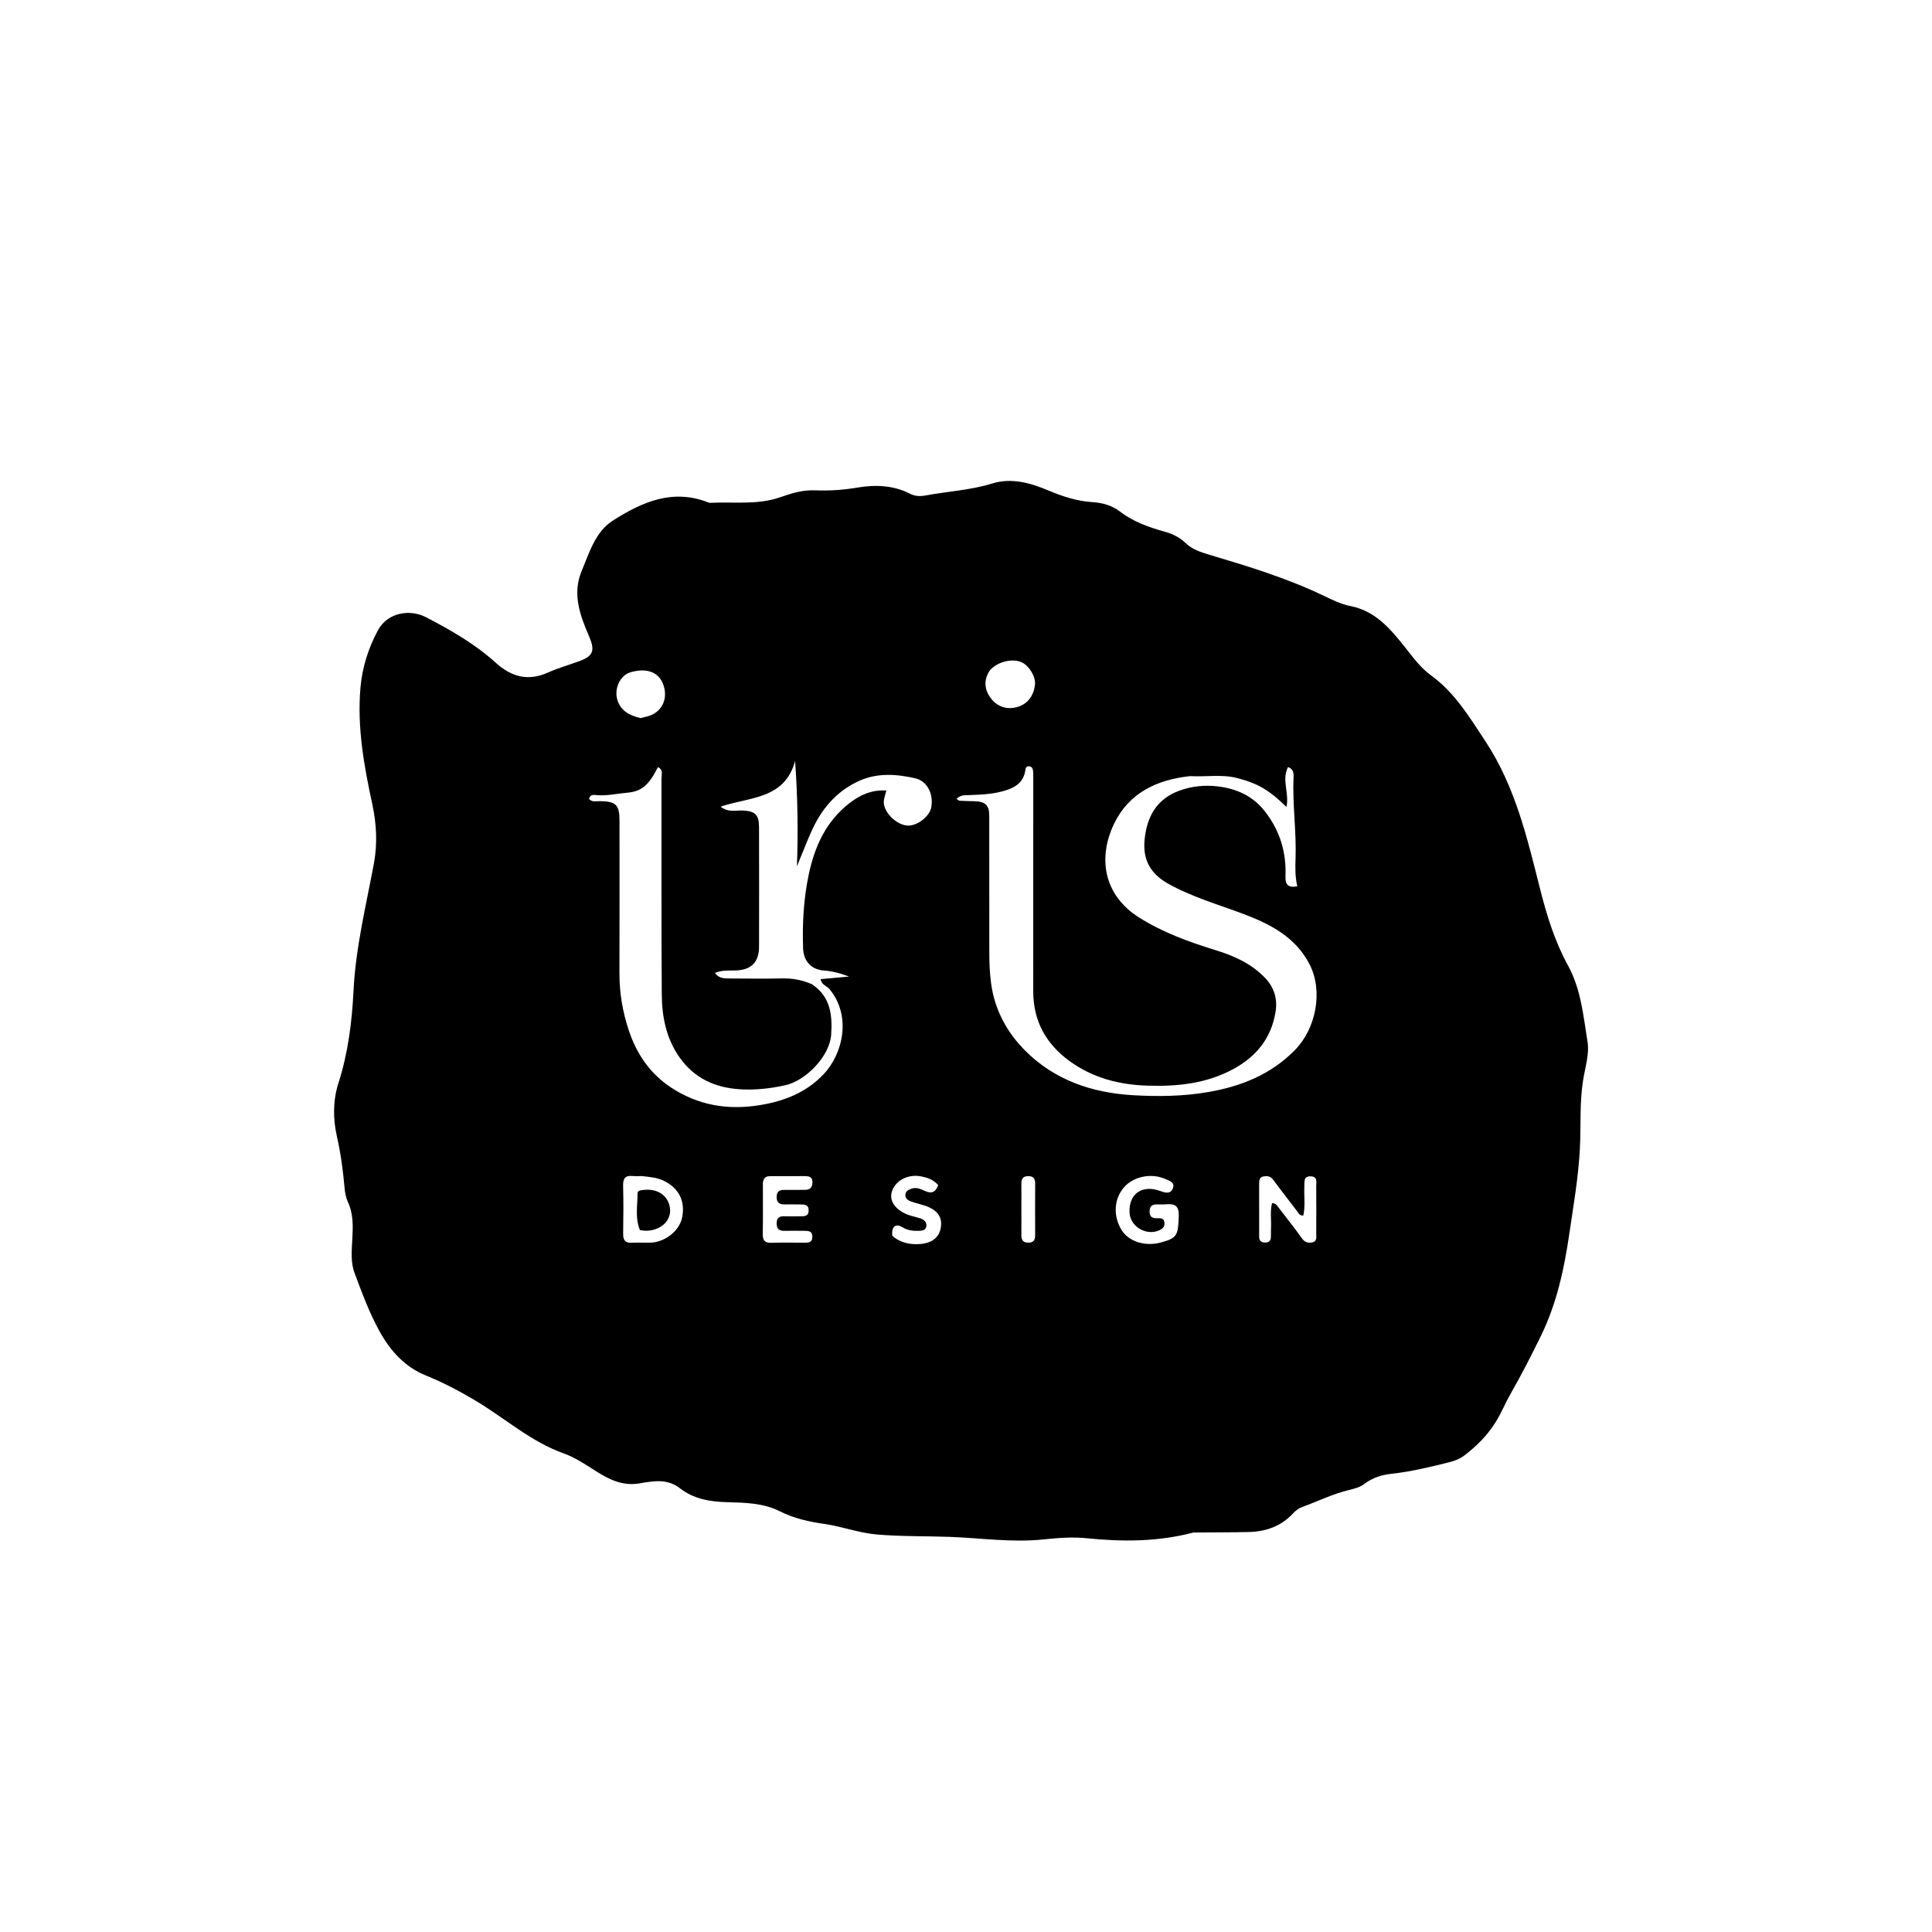
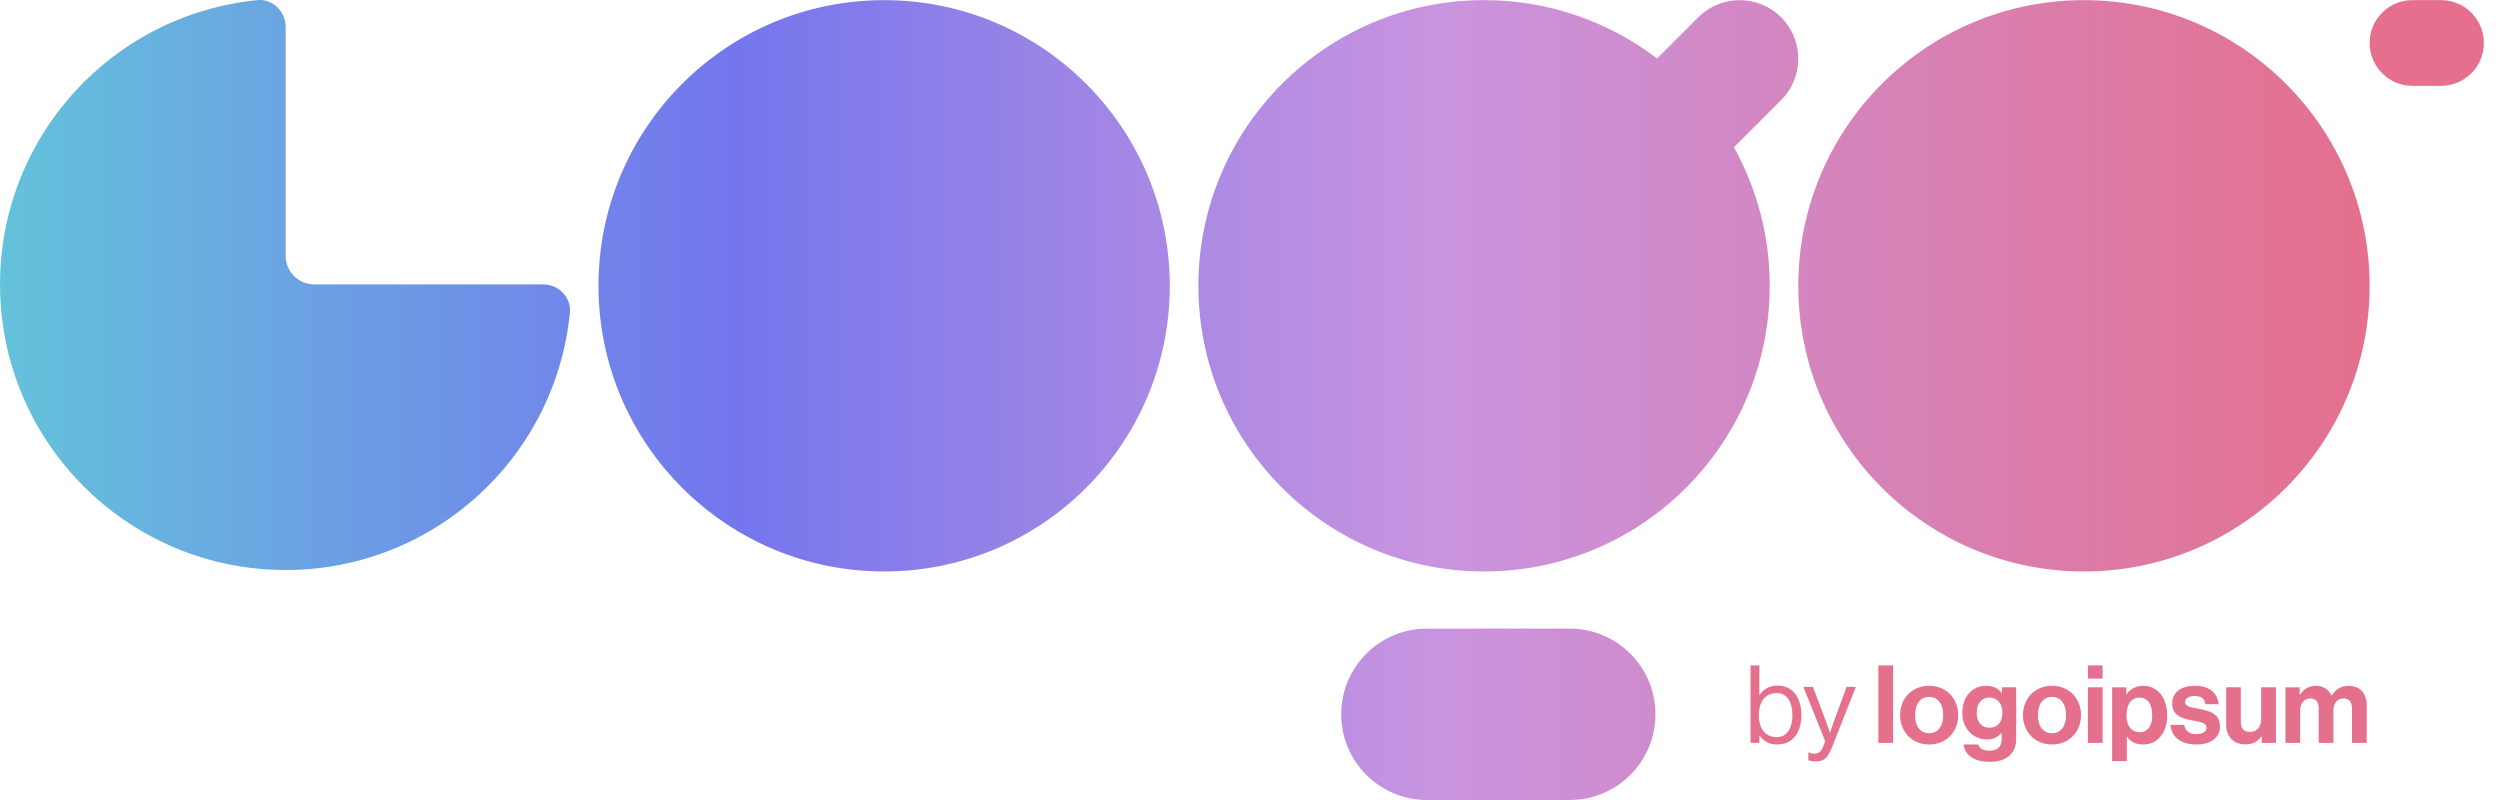
- <svg xmlns="http://www.w3.org/2000/svg" version="1.1" id="Layer_1" x="100px" y="100px" width="100%" viewBox="10 10 1024 1024" enable-background="new 10 10 1024 1024" xml:space="preserve">
-   <path fill="#000000" opacity="1" stroke="none" d=" M642.555,822.261   C623.646,827.25 604.93,827.205 586.091,825.307   C578.441,824.536 570.785,825.113 563.151,825.922   C546.482,827.688 529.896,825.185 513.29,824.575   C500.49,824.105 487.671,824.41 474.855,823.324   C465.254,822.511 456.374,819.076 446.995,817.726   C438.761,816.541 430.86,814.829 423.19,810.956   C414.658,806.647 404.806,806.426 395.312,806.181   C386.262,805.947 377.622,804.486 370.398,798.82   C363.569,793.463 355.995,795.055 348.801,796.247   C340.041,797.699 332.859,794.17 326.274,789.994   C320.665,786.437 314.908,782.526 308.993,780.424   C291.346,774.153 277.663,761.677 262.018,752.358   C253.521,747.296 244.892,742.742 235.795,739.076   C224.47,734.513 216.836,725.842 211.256,715.79   C205.795,705.951 201.837,695.216 197.892,684.624   C195.803,679.014 196.412,672.765 196.734,666.8   C197.097,660.093 197.35,653.537 194.435,647.187   C193.346,644.816 192.835,642.062 192.608,639.435   C191.806,630.161 190.541,621.057 188.484,611.894   C186.477,602.956 186.446,593.214 189.344,584.193   C194.489,568.179 196.553,551.689 197.378,535.063   C198.516,512.143 204.03,490.015 208.186,467.614   C210.098,457.308 209.595,446.749 207.342,436.329   C202.936,415.948 199.224,395.427 201.056,374.442   C201.988,363.764 205.193,353.567 210.298,344.101   C215.613,334.245 227.682,332.946 235.626,337.063   C248.765,343.872 261.695,351.259 272.783,361.286   C280.96,368.679 289.773,371.23 300.305,366.517   C305.763,364.076 311.576,362.435 317.206,360.371   C324.773,357.598 325.288,354.426 322.225,347.292   C317.506,336.299 313.155,324.865 318.298,312.618   C322.415,302.811 325.497,291.882 334.907,285.875   C350.201,276.112 366.47,268.889 385.261,276.251   C385.57,276.372 385.905,276.533 386.22,276.517   C398.716,275.853 411.453,277.81 423.615,273.523   C429.635,271.402 435.601,269.618 442.092,269.888   C449.579,270.2 456.962,269.687 464.442,268.427   C473.822,266.847 483.417,267.122 492.287,271.678   C494.929,273.035 497.685,273.152 500.559,272.613   C512.304,270.41 524.29,269.86 535.859,266.271   C546.205,263.061 556.329,266.006 565.989,270.083   C573.41,273.215 580.928,275.633 589.055,276.141   C594.253,276.465 599.35,277.862 603.548,281.085   C610.728,286.598 619.001,289.488 627.543,291.879   C631.608,293.017 635.296,294.831 638.379,297.814   C641.845,301.166 646.267,302.615 650.777,303.962   C671.514,310.154 692.216,316.435 711.806,325.862   C716.294,328.022 720.945,330.282 725.769,331.224   C739.053,333.816 747.008,343.422 754.633,352.987   C758.909,358.349 762.783,363.838 768.401,367.905   C781.134,377.122 789.07,390.4 797.464,403.151   C813.028,426.798 819.419,453.972 826.212,480.923   C829.768,495.029 834.046,508.936 841.043,521.679   C848.01,534.368 849.182,548.406 851.414,562.085   C852.492,568.694 850.11,575.917 849.027,582.82   C847.158,594.725 847.988,606.757 847.374,618.713   C846.586,634.069 843.949,649.039 841.735,664.17   C839.01,682.787 835.08,700.873 826.83,717.813   C821.731,728.283 816.396,738.661 810.628,748.773   C807.828,753.681 805.744,758.915 802.725,763.745   C798.301,770.825 792.652,776.461 786.122,781.434   C783.666,783.304 780.898,784.327 777.969,785.057   C767.96,787.549 757.949,789.995 747.657,791.124   C742.48,791.692 737.547,793.141 733.289,796.408   C730.862,798.271 727.897,799.031 724.986,799.733   C716.35,801.815 708.408,805.775 700.112,808.771   C698.176,809.47 696.651,810.722 695.27,812.206   C688.981,818.96 680.952,821.768 671.985,821.997   C662.328,822.245 652.662,822.144 642.555,822.261  M640.716,421.36   C623.165,423.252 608.297,430.285 600.45,446.68   C591.85,464.65 594.796,484.395 613.858,496.378   C626.453,504.296 640.365,509.308 654.512,513.676   C664.308,516.7 673.447,520.852 680.663,528.46   C685.354,533.406 687.111,539.431 686.126,545.91   C683.985,559.997 676.024,569.983 663.533,576.703   C649.254,584.385 633.927,585.93 618.093,585.413   C603.149,584.925 589.282,581.361 577.005,572.47   C564.332,563.291 557.621,551.103 557.638,535.306   C557.679,497.978 557.653,460.651 557.65,423.324   C557.65,421.825 557.658,420.323 557.569,418.828   C557.481,417.369 556.887,416.152 555.22,416.147   C553.623,416.143 553.57,417.506 553.382,418.654   C552.496,424.082 548.839,426.944 544.005,428.605   C537.497,430.841 530.704,431.202 523.903,431.409   C521.517,431.482 519.046,431.252 516.984,433.435   C517.774,433.933 518.168,434.39 518.586,434.412   C521.243,434.551 523.905,434.589 526.565,434.669   C532.334,434.843 534.321,436.805 534.327,442.544   C534.352,466.54 534.331,490.536 534.352,514.532   C534.357,520.007 534.543,525.439 535.26,530.917   C537.109,545.039 543.561,556.984 553.268,566.758   C568.822,582.419 588.725,589.21 610.324,590.472   C623.711,591.255 637.172,591.113 650.579,588.777   C668.041,585.735 683.605,579.463 696.269,566.619   C707.459,555.271 711.381,535.581 704.215,521.356   C696.923,506.883 683.542,499.883 669.15,494.46   C655.669,489.38 641.761,485.455 629.06,478.326   C619.676,473.059 615.585,465.5 616.67,454.914   C617.917,442.757 623.054,433.464 635.167,429.042   C641.72,426.65 648.532,426.012 655.292,426.789   C665.105,427.917 673.821,431.732 680.192,439.753   C688.282,449.937 691.866,461.585 691.327,474.513   C691.151,478.751 692.687,480.696 697.581,479.771   C696.39,474.653 696.51,469.687 696.679,464.741   C697.17,450.423 694.941,436.179 695.62,421.859   C695.722,419.702 695.487,417.561 692.673,416.545   C689.177,423.365 693.449,430.341 691.856,437.696   C687.817,433.76 684.072,430.557 679.843,427.978   C675.392,425.265 670.54,423.62 665.526,422.339   C657.636,420.323 649.614,421.815 640.716,421.36  M440.429,531.704   C450.058,538.236 451.256,547.678 450.537,558.38   C449.764,569.904 436.996,582.848 426.19,585.212   C418.212,586.957 410.123,587.883 401.942,587.324   C388.858,586.431 377.946,581.462 370.171,570.437   C363.076,560.377 360.839,548.856 360.754,537.022   C360.478,498.865 360.665,460.705 360.6,422.545   C360.597,420.527 361.646,417.889 358.71,416.606   C354.031,425.94 350.169,429.508 342.454,430.152   C337.172,430.592 331.95,431.881 326.575,431.451   C324.956,431.321 322.766,430.808 322.206,433.465   C323.845,435.301 325.979,434.595 327.879,434.625   C336.554,434.762 338.342,436.501 338.345,445.188   C338.355,472.016 338.418,498.845 338.317,525.672   C338.277,536.243 340.016,546.462 343.381,556.439   C347.538,568.765 354.577,579.043 365.493,586.287   C379.861,595.822 395.624,598.521 412.609,595.758   C425.597,593.646 437.224,589.155 446.458,579.435   C456.929,568.415 461.33,548.369 449.703,534.319   C448.235,532.545 445.319,531.975 444.966,528.966   C450.011,528.505 454.826,528.066 460.001,527.593   C455.378,525.819 451.091,524.717 446.569,524.386   C439.946,523.901 435.871,519.302 435.652,512.557   C435.225,499.399 435.916,486.343 438.668,473.416   C441.826,458.579 447.807,445.395 460.082,435.804   C465.764,431.364 472.021,428.478 479.789,428.987   C478.97,432.114 477.888,434.523 478.732,437.323   C480.388,442.816 486.889,447.97 492.048,447.559   C497.036,447.161 502.793,442.341 503.595,437.892   C504.85,430.932 501.57,423.959 494.934,422.469   C485.07,420.254 474.945,419.517 465.274,423.927   C452.997,429.525 445.112,439.154 439.77,451.316   C437.19,457.189 434.877,463.158 432.395,469.158   C433.056,450.645 432.795,432.235 431.412,413.331   C425.904,433.771 407.237,432.351 391.921,437.531   C396.1,440.801 400.026,439.418 403.621,439.582   C410.139,439.878 412.286,441.764 412.302,448.331   C412.354,469.494 412.369,490.656 412.31,511.819   C412.287,520.135 408.027,524.228 399.592,524.374   C396.185,524.433 392.728,524.134 388.893,525.679   C390.995,528.505 393.594,528.601 396.2,528.609   C405.532,528.638 414.867,528.803 424.193,528.593   C429.62,528.471 434.778,529.187 440.429,531.704  M350.283,633.345   C348.623,633.344 346.946,633.49 345.305,633.312   C341.276,632.877 340.166,634.735 340.264,638.543   C340.481,647.006 340.418,655.48 340.278,663.946   C340.222,667.329 341.428,668.866 344.908,668.689   C348.055,668.53 351.217,668.688 354.371,668.648   C362.293,668.549 370.054,662.519 371.529,655.352   C373.319,646.652 369.793,639.661 361.748,635.797   C358.399,634.187 354.785,633.858 350.283,633.345  M627.452,648.351   C626.12,648.36 624.786,648.413 623.455,648.37   C620.914,648.289 619.376,649.053 619.32,652.013   C619.264,654.993 620.716,655.732 623.318,655.698   C624.9,655.678 626.839,655.434 627.157,657.837   C627.371,659.458 626.907,660.678 625.378,661.585   C618.548,665.638 608.995,660.559 608.669,652.649   C608.257,642.679 615.324,637.693 625.142,641.318   C628.064,642.396 630.602,642.85 631.714,639.616   C632.75,636.605 629.66,635.804 627.707,634.924   C620.226,631.549 610.724,633.545 605.712,639.338   C600.466,645.401 599.904,654.297 604.3,661.686   C608.072,668.028 616.898,670.877 625.426,668.506   C633.886,666.154 634.463,664.849 634.766,654.326   C634.912,649.24 632.89,647.765 627.452,648.351  M683.649,661.303   C683.918,656.773 683.069,652.163 684.2,647.724   C685.994,647.637 686.59,648.613 687.306,649.557   C691.514,655.106 695.923,660.511 699.929,666.201   C701.455,668.366 703.135,668.958 705.403,668.517   C708.245,667.965 707.613,665.567 707.626,663.685   C707.683,655.364 707.699,647.042 707.617,638.721   C707.595,636.58 708.497,633.657 704.785,633.484   C700.812,633.298 701.47,636.276 701.34,638.705   C701.063,643.894 701.965,649.161 700.767,654.294   C698.727,654.291 698.274,653.012 697.478,651.946   C693.305,646.369 688.933,640.94 684.826,635.317   C683.356,633.305 681.599,633.205 679.571,633.564   C677.699,633.895 677.371,635.36 677.371,636.962   C677.371,646.449 677.377,655.935 677.379,665.421   C677.379,667.409 678.24,668.535 680.351,668.58   C682.353,668.622 683.539,667.828 683.601,665.724   C683.636,664.56 683.634,663.394 683.649,661.303  M414.337,637.044   C414.338,646.042 414.445,655.041 414.285,664.036   C414.224,667.468 415.377,668.839 418.896,668.711   C424.554,668.506 430.225,668.664 435.89,668.648   C438.074,668.642 440.493,668.88 440.559,665.64   C440.634,662.039 437.946,662.397 435.634,662.362   C432.469,662.314 429.302,662.305 426.138,662.371   C423.46,662.427 421.701,661.813 421.645,658.552   C421.589,655.325 423.153,654.543 425.945,654.65   C428.606,654.751 431.276,654.682 433.941,654.647   C436.105,654.62 438.508,654.926 438.594,651.636   C438.678,648.405 436.435,648.393 434.167,648.385   C431.501,648.377 428.834,648.313 426.17,648.363   C423.518,648.413 421.689,647.853 421.644,644.57   C421.601,641.34 423.234,640.605 425.994,640.666   C429.491,640.743 432.991,640.623 436.49,640.647   C439.105,640.665 440.528,639.583 440.617,636.824   C440.719,633.7 438.769,633.356 436.367,633.368   C430.535,633.397 424.704,633.365 418.872,633.384   C416.826,633.391 414.728,633.39 414.337,637.044  M482.915,664.929   C486.4,668.177 490.906,669.372 495.29,669.44   C502.09,669.545 507.294,667.131 508.524,661.297   C509.808,655.204 506.955,651.198 499.894,648.919   C497.528,648.156 495.089,647.609 492.753,646.769   C491.153,646.194 489.715,645.204 489.887,643.16   C490.059,641.118 491.772,640.504 493.315,639.974   C495.902,639.085 498.267,640.382 500.492,641.342   C504.205,642.945 506.027,641.473 507.276,638.144   C504.83,635.284 501.621,634.205 498.415,633.543   C491.05,632.023 484.073,635.96 482.549,642.163   C481.292,647.282 485.616,652.321 493.11,654.457   C494.704,654.911 496.332,655.26 497.897,655.796   C499.766,656.437 501.214,657.719 501.006,659.797   C500.767,662.174 498.763,662.311 496.845,662.37   C493.817,662.462 491.022,662.132 488.269,660.452   C484.733,658.294 482.476,660.028 482.915,664.929  M534.696,365.231   C531.488,369.859 531.638,374.814 534.546,379.216   C537.423,383.572 541.956,385.978 547.379,385.131   C553.841,384.122 557.856,379.457 558.563,372.838   C559.002,368.729 555.541,362.917 551.537,361.04   C546.811,358.825 538.859,360.563 534.696,365.231  M349.537,390.605   C350.815,390.286 352.102,390.001 353.369,389.643   C360.491,387.629 363.989,381.055 361.848,373.738   C359.709,366.428 353.083,363.668 344.1,366.347   C338.581,367.993 335.25,375.218 337.343,381.352   C339.19,386.766 343.571,389.218 349.537,390.605  M551.35,650.501   C551.353,655.142 551.397,659.782 551.342,664.422   C551.313,666.906 551.913,668.582 554.874,668.645   C557.741,668.707 558.664,667.308 558.653,664.691   C558.614,655.577 558.6,646.462 558.664,637.348   C558.682,634.686 557.728,633.355 554.905,633.378   C551.943,633.403 551.312,635.083 551.345,637.574   C551.397,641.55 551.353,645.528 551.35,650.501  z" />
-   <path fill="#000000" opacity="1" stroke="none" d=" M349.171,661.96   C346.51,655.49 347.917,649.015 347.912,642.616   C347.911,640.916 349.586,640.88 350.933,640.708   C358.755,639.715 364.662,643.979 365.155,651.006   C365.589,657.202 360.082,662.176 352.589,662.321   C351.596,662.34 350.599,662.196 349.171,661.96  z" />
+ <svg xmlns="http://www.w3.org/2000/svg" id="logo-79" class="gradient" width="125" height="40" viewBox="0 0 125 40" fill="none">
+   <path class="ccustom" d="M88.861 37.225c.759 0 1.208-.575 1.208-1.474 0-.932-.482-1.474-1.192-1.474-.406 0-.688.18-.899.466h-.01V33.27h-.44v3.873h.44v-.368h.01c.228.314.504.45.883.45Zm-.032-.369c-.596 0-.889-.471-.889-1.1 0-.606.282-1.105.894-1.105.531 0 .786.477.786 1.105 0 .634-.255 1.1-.791 1.1Zm1.983 1.214c.341 0 .558-.12.785-.7l1.198-3.028h-.466l-.64 1.745c-.086.233-.184.547-.184.547h-.01s-.104-.314-.19-.547l-.661-1.745h-.477l1.094 2.72-.108.276c-.108.271-.233.342-.417.342a.616.616 0 0 1-.298-.06h-.022v.39c.12.049.228.06.396.06Zm3.106-.927h.737V33.27h-.737v3.873Zm2.539.082c.861 0 1.452-.64 1.452-1.469 0-.829-.59-1.468-1.452-1.468-.861 0-1.452.64-1.452 1.468 0 .83.59 1.469 1.452 1.469Zm0-.564c-.455 0-.704-.363-.704-.905 0-.541.249-.91.704-.91.45 0 .704.369.704.91 0 .542-.254.905-.704.905Zm3.019 1.43c.412 0 .769-.097 1.002-.314.206-.19.331-.455.331-.845v-2.568h-.71v.293h-.011c-.168-.233-.422-.369-.77-.369-.703 0-1.202.531-1.202 1.36 0 .84.607 1.327 1.225 1.327.352 0 .563-.14.725-.325h.017v.304c0 .379-.2.58-.618.58-.341 0-.498-.136-.558-.31h-.731c.075.542.541.867 1.3.867Zm-.01-1.706c-.38 0-.63-.276-.63-.748 0-.466.25-.758.624-.758.444 0 .661.346.661.753 0 .412-.19.753-.656.753Zm3.134.84c.861 0 1.452-.64 1.452-1.469 0-.829-.591-1.468-1.452-1.468-.862 0-1.452.64-1.452 1.468 0 .83.59 1.469 1.452 1.469Zm0-.564c-.455 0-.705-.363-.705-.905 0-.541.25-.91.705-.91.449 0 .704.369.704.91 0 .542-.255.905-.704.905Zm1.794.482h.737v-2.779h-.737v2.78Zm0-3.212h.737v-.661h-.737v.66Zm1.212 4.122h.737V36.83h.01c.158.239.412.396.802.396.715 0 1.203-.57 1.203-1.469 0-.867-.471-1.468-1.208-1.468a.972.972 0 0 0-.818.423h-.016v-.347h-.71v3.69Zm1.392-1.44c-.439 0-.672-.331-.672-.835 0-.498.185-.894.645-.894.455 0 .639.368.639.894s-.238.834-.612.834Zm2.83.612c.693 0 1.17-.336 1.17-.894 0-.65-.515-.78-.981-.878-.395-.081-.763-.103-.763-.341 0-.2.189-.31.476-.31.315 0 .504.11.537.407h.666c-.054-.558-.46-.92-1.192-.92-.634 0-1.132.286-1.132.888 0 .606.487.742.986.84.379.075.731.102.731.368 0 .195-.184.32-.509.32-.33 0-.558-.141-.607-.461h-.682c.043.59.493.98 1.3.98Zm3.968-.082v-2.779h-.737v1.604c0 .368-.212.628-.558.628-.314 0-.461-.179-.461-.504v-1.728h-.731v1.853c0 .607.347 1.002.964 1.002.39 0 .607-.146.797-.4h.016v.324h.71Zm.476 0h.737V35.53c0-.369.2-.607.498-.607.271 0 .428.163.428.477v1.744h.737V35.53c0-.369.19-.607.499-.607.271 0 .428.163.428.477v1.744h.737v-1.869c0-.607-.331-.986-.916-.986-.352 0-.645.184-.834.488h-.011a.83.83 0 0 0-.77-.488.908.908 0 0 0-.807.45h-.016v-.374h-.71v2.78Z" fill="#E5708C" />
+   <path d="M118.481 2.149c0-1.183.959-2.143 2.142-2.143h1.429a2.142 2.142 0 0 1 0 4.286h-1.429a2.142 2.142 0 0 1-2.142-2.143ZM58.49 14.29c0 7.888-6.394 14.283-14.283 14.283-7.888 0-14.283-6.395-14.283-14.283C29.924 6.4 36.319.007 44.207.007 52.096.007 58.49 6.4 58.49 14.29Zm-31.352-.071c.79 0 1.436.64 1.357 1.426A14.283 14.283 0 1 1 12.857.007c.785-.08 1.426.568 1.426 1.356V12.79c0 .79.64 1.429 1.429 1.429h11.426ZM78.487 31.43a4.285 4.285 0 1 1 0 8.57h-7.141a4.285 4.285 0 0 1 0-8.57h7.141Zm-4.285-2.857c7.889 0 14.284-6.395 14.284-14.283a14.22 14.22 0 0 0-1.789-6.925l2.36-2.36a2.928 2.928 0 1 0-4.142-4.14l-2.06 2.06A14.22 14.22 0 0 0 74.201.006C66.314.007 59.92 6.4 59.92 14.29c0 7.888 6.395 14.283 14.283 14.283Zm44.279-14.283c0 7.888-6.395 14.283-14.284 14.283-7.888 0-14.283-6.395-14.283-14.283 0-7.89 6.395-14.283 14.283-14.283 7.889 0 14.284 6.394 14.284 14.283Z" fill="url(#gradient_a1234)" />
+   <defs>
+     <linearGradient id="gradient_a1234" x1="0" y1="16" x2="119" y2="16" gradientUnits="userSpaceOnUse">
+       <stop class="ccompli1" stop-color="#64C2DB" />
+       <stop class="ccompli2" offset=".307" stop-color="#7476ED" />
+       <stop class="ccustom" offset=".604" stop-color="#C994DF" />
+       <stop class="ccompli1" offset="1" stop-color="#E56F8C" />
+     </linearGradient>
+   </defs>
</svg>
